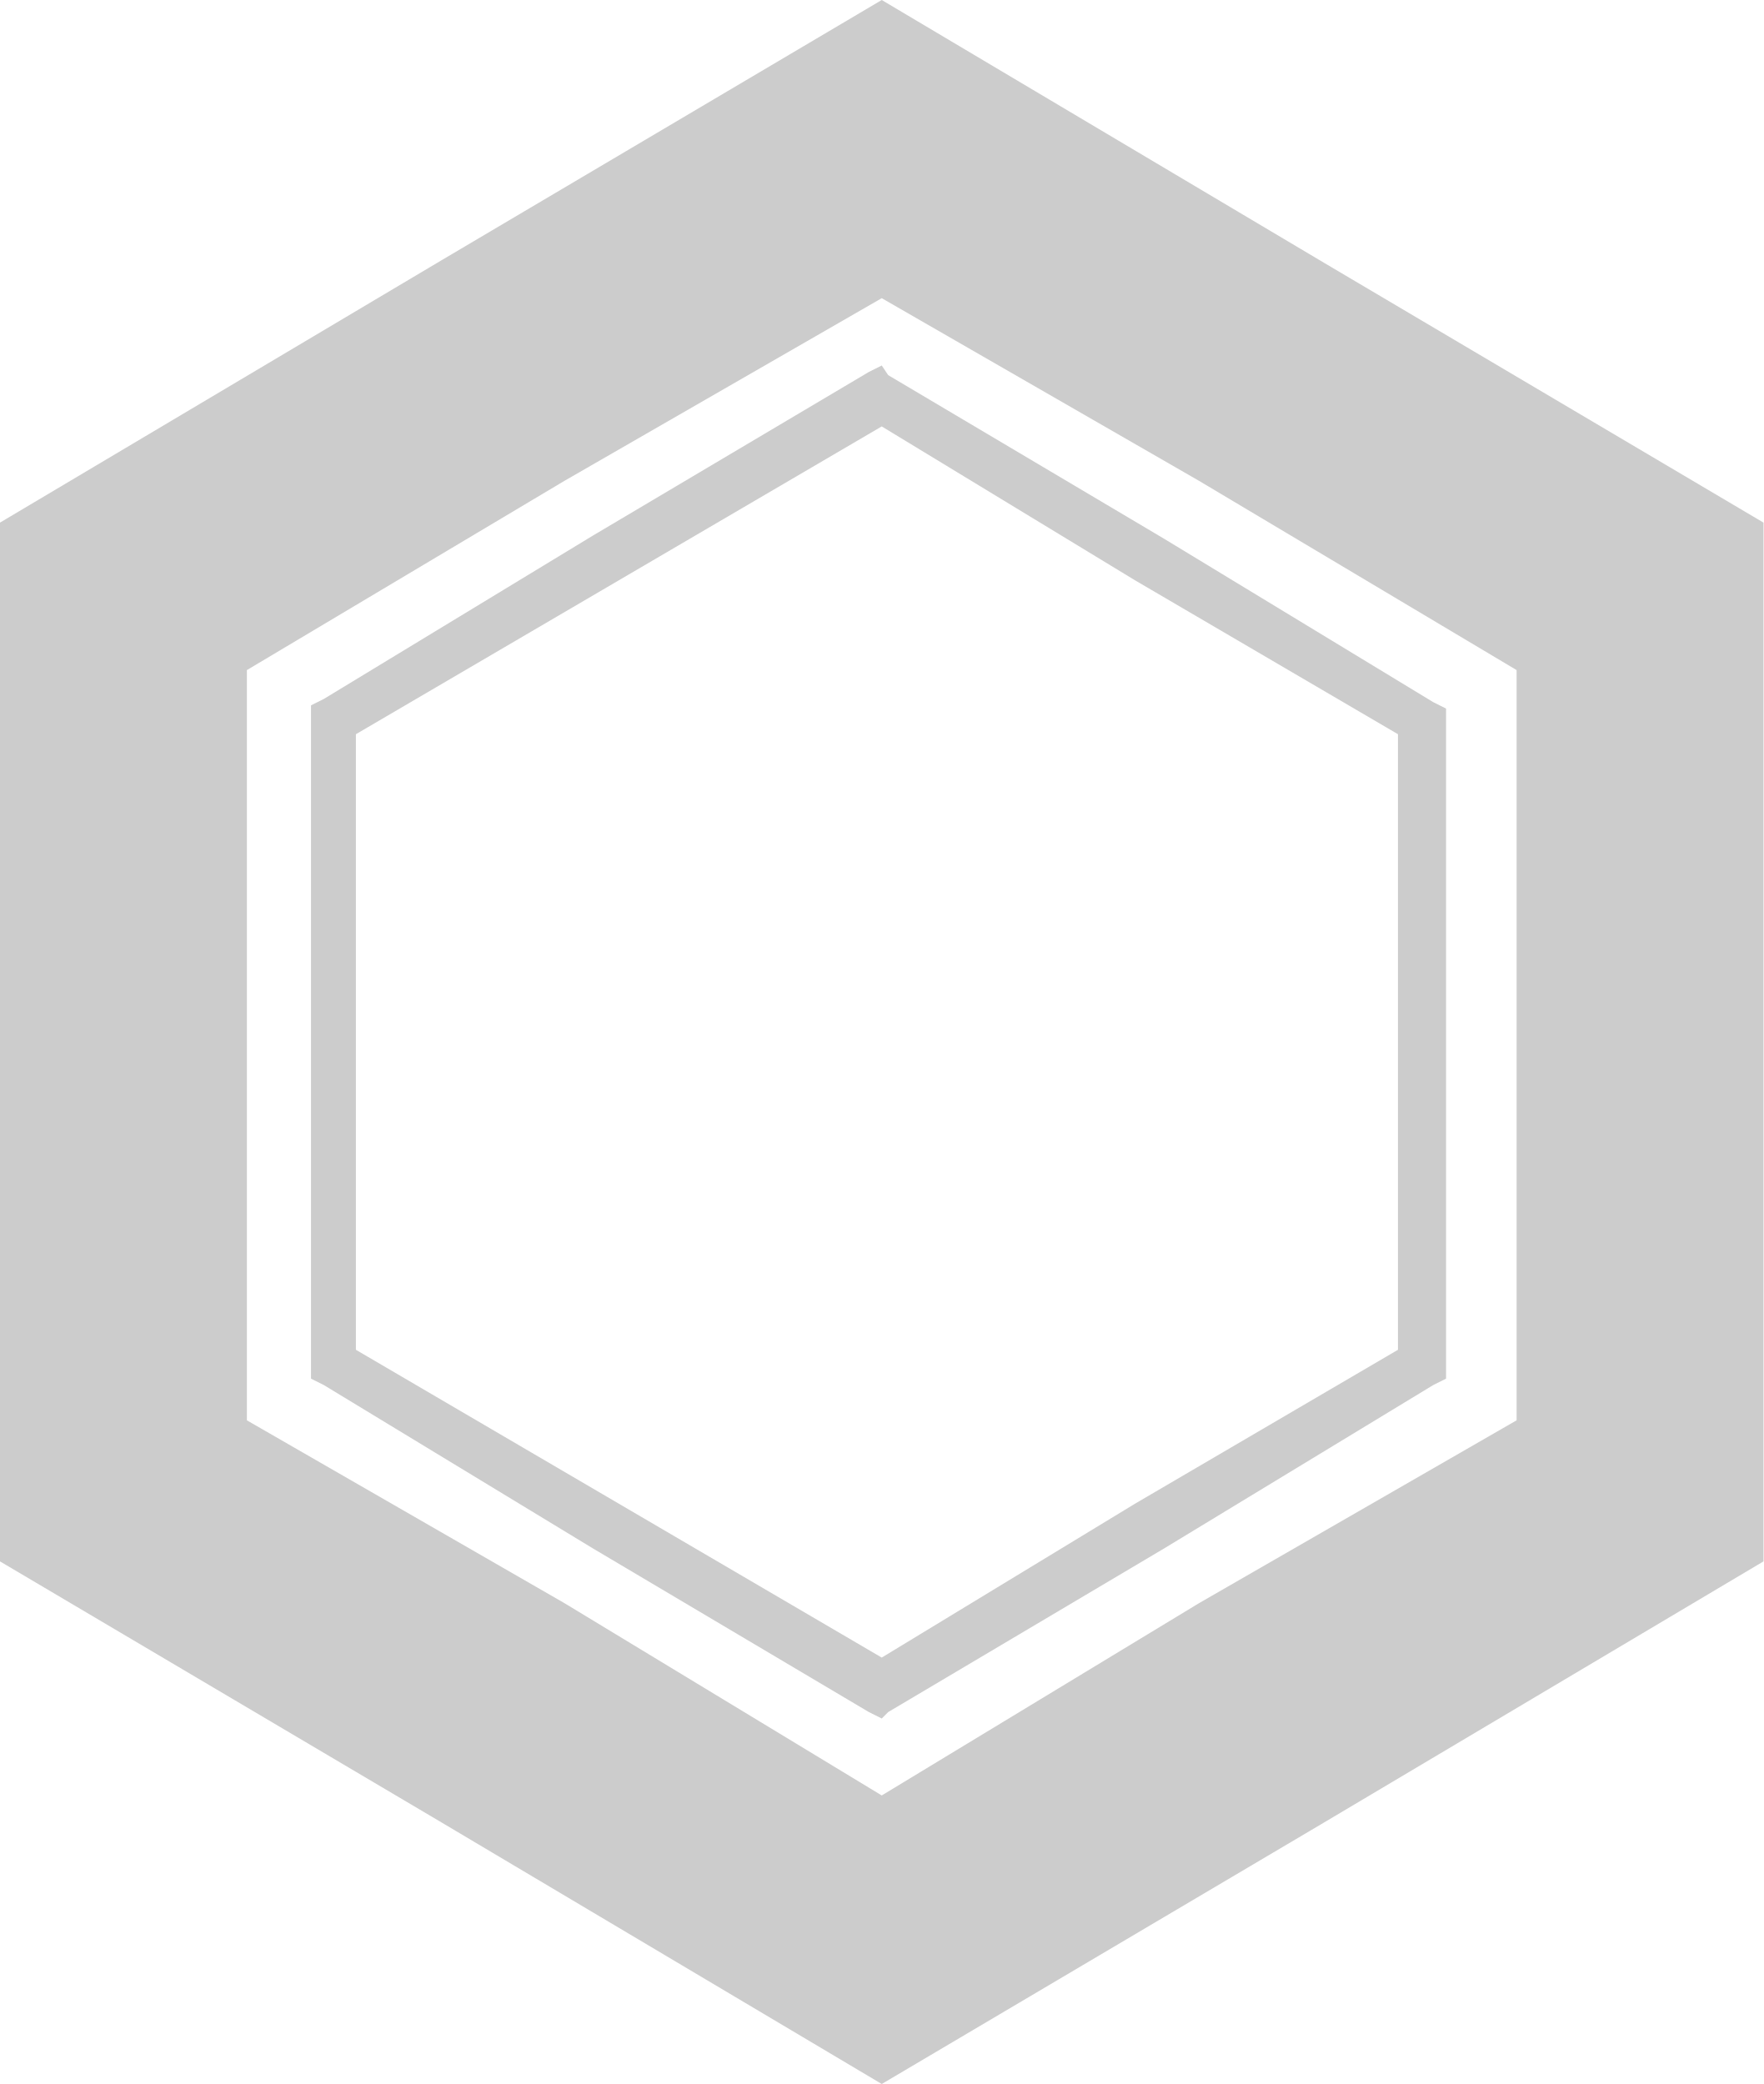
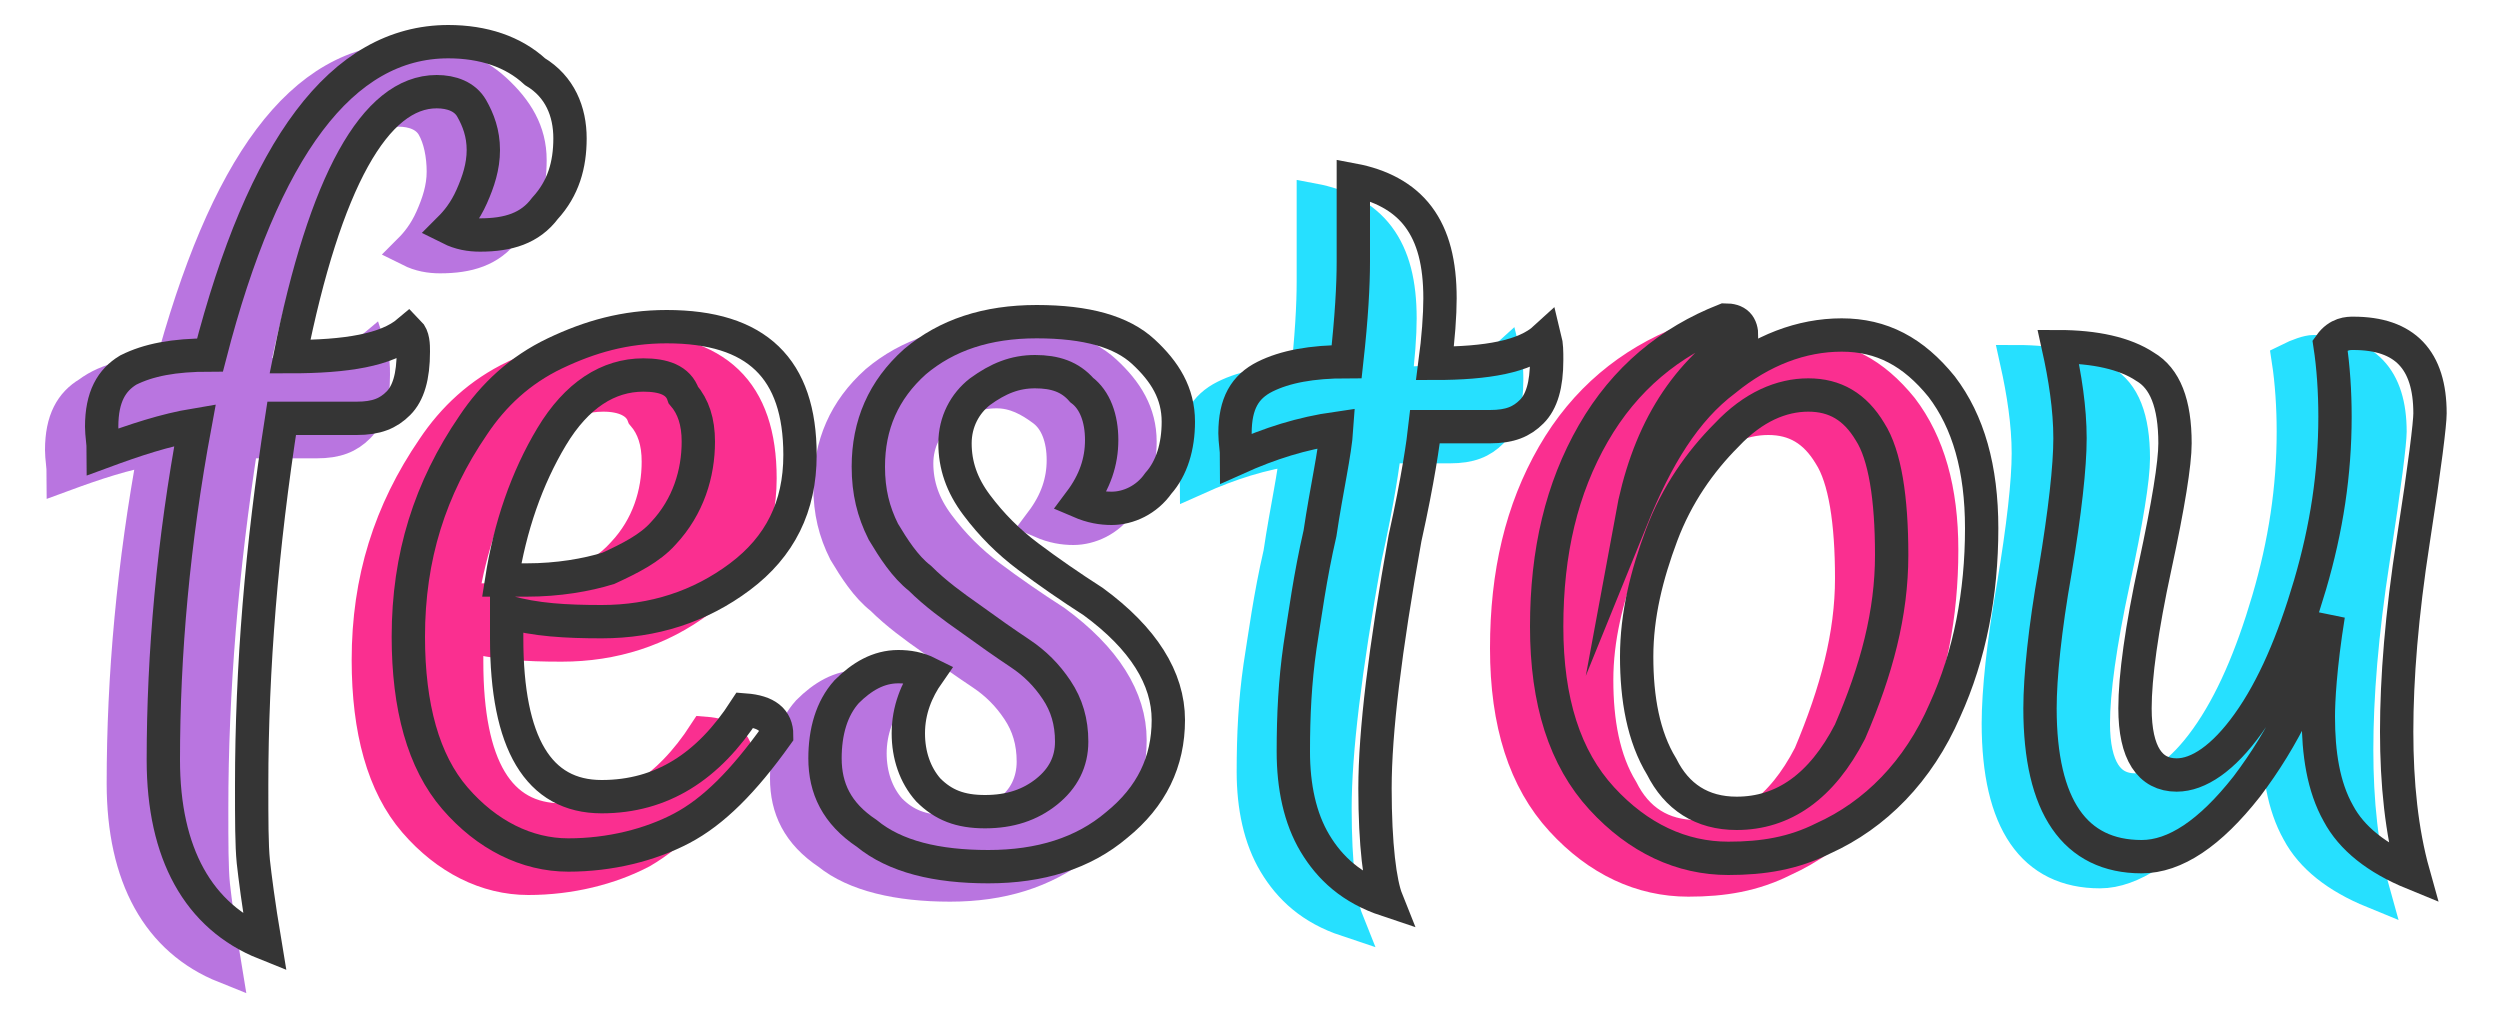
- <svg xmlns="http://www.w3.org/2000/svg" version="1.1" id="Camada_1" x="0px" y="0px" viewBox="0 0 55 65" style="enable-background:new 0 0 55 65;" xml:space="preserve">
+ <svg xmlns="http://www.w3.org/2000/svg" version="1.1" id="Camada_1" x="0px" y="0px" viewBox="0 0 150 61.4" style="enable-background:new 0 0 150 61.4;" xml:space="preserve">
  <style type="text/css">
- 	.st0{fill-rule:evenodd;clip-rule:evenodd;fill:#CCCCCC;}
- 	.st1{fill:#CCCCCC;}
+ 	.st0{opacity:0.85;}
+ 	.st1{fill:#AD5DDB;stroke:#AD5DDB;stroke-width:2;stroke-miterlimit:10;}
+ 	.st2{fill:#F90B7D;stroke:#F90B7D;stroke-width:2;stroke-miterlimit:10;}
+ 	.st3{fill:#00DBFF;stroke:#00DBFF;stroke-width:2;stroke-miterlimit:10;}
+ 	.st4{fill:none;stroke:#353535;stroke-width:2;stroke-miterlimit:10;}
</style>
  <g>
+     <g class="st0">
+       <g>
+         <path class="st1" d="M22.4,22.5c0,1.5-0.3,2.5-0.9,3.1c-0.6,0.6-1.3,0.9-2.5,0.9h-4.5c-1.2,7.7-1.8,15-1.8,22     c0,2.1,0,3.6,0.1,4.6c0.1,0.9,0.3,2.5,0.7,4.9c-4-1.6-6.1-5.4-6.1-11c0-6.4,0.6-13.1,1.9-20.1c-1.8,0.3-3.6,0.9-5.5,1.6     c0-0.6-0.1-1-0.1-1.5c0-1.8,0.6-2.8,1.6-3.4c1.2-0.9,2.8-1.2,4.9-1.2C13.5,10,18.1,3.6,24.5,3.6c2.1,0,3.9,0.6,5.2,1.8     c1.3,1.2,2.1,2.5,2.1,4.2s-0.4,3-1.5,4.2c-0.9,1.2-2.2,1.6-3.9,1.6c-0.6,0-1.2-0.1-1.8-0.4c0.4-0.4,0.9-1,1.3-1.9     c0.4-0.9,0.7-1.8,0.7-2.8S26.4,8.3,26,7.6c-0.4-0.7-1.2-1-2.1-1c-3.7,0-6.7,5.4-8.8,15.9c3.4,0,5.8-0.4,7.1-1.5     C22.4,21.6,22.4,22,22.4,22.5z" />
+       </g>
+       <g>
+         <path class="st2" d="M38.5,51.1c-1.9,1-4.3,1.6-6.8,1.6c-2.5,0-4.9-1.2-6.8-3.4c-1.9-2.2-2.8-5.5-2.8-9.7c0-4.8,1.3-8.9,3.9-12.7     c1.2-1.8,2.8-3.3,4.9-4.3c2.1-1,4.2-1.6,6.7-1.6c5.4,0,8,2.5,8,7.7c0,3.1-1.2,5.5-3.6,7.3c-2.4,1.8-5.2,2.7-8.3,2.7     c-2.1,0-4-0.1-5.7-0.6c0,0.3,0,0.9,0,1.6c0,6.3,1.9,9.5,5.7,9.5c3.6,0,6.4-1.8,8.6-5.2c1.3,0.1,1.9,0.6,1.9,1.5     C42.2,48.1,40.4,50,38.5,51.1z M36.2,23.7c-2.1,0-4,1.2-5.5,3.7c-1.5,2.5-2.5,5.4-3,8.6h1.5c1.9,0,3.6-0.3,4.9-0.7     c1.3-0.4,2.5-1.2,3.3-2.1c1.5-1.6,2.1-3.6,2.1-5.5c0-1.2-0.3-2.1-0.9-2.8C38.3,24.1,37.4,23.7,36.2,23.7z" />
+       </g>
+       <g>
+         <path class="st1" d="M59.8,23.5c-1.2,0-2.2,0.4-3.3,1.2c-0.9,0.7-1.5,1.8-1.5,3.1s0.4,2.5,1.3,3.7c0.9,1.2,1.9,2.2,3.1,3.1     s2.5,1.8,3.9,2.7c3,2.2,4.5,4.6,4.5,7.1s-1,4.6-3.1,6.3c-2.1,1.6-4.6,2.4-7.7,2.4s-5.7-0.6-7.3-1.9c-1.8-1.2-2.5-2.7-2.5-4.5     c0-1.6,0.4-3,1.3-4c0.9-0.9,1.9-1.5,3.1-1.5c0.6,0,1.2,0.1,1.8,0.4c-0.7,1-1.2,2.2-1.2,3.6c0,1.3,0.4,2.5,1.2,3.4     c0.9,0.9,1.9,1.3,3.4,1.3c1.5,0,2.7-0.4,3.7-1.2c1-0.7,1.5-1.8,1.5-3s-0.3-2.2-0.9-3.1c-0.6-0.9-1.3-1.6-2.2-2.2     c-0.9-0.6-1.9-1.3-3-2.1c-1-0.7-2.1-1.5-3-2.4c-0.9-0.7-1.6-1.8-2.2-2.8c-0.6-1.2-0.9-2.4-0.9-3.9c0-2.5,0.9-4.6,2.8-6.3     c1.9-1.6,4.3-2.4,7.3-2.4s5.1,0.6,6.4,1.8c1.3,1.2,2.1,2.5,2.1,4.2c0,1.5-0.4,2.8-1.2,3.7c-0.7,1-1.8,1.5-2.8,1.5     c-0.6,0-1.2-0.1-1.9-0.4c0.9-1.2,1.3-2.4,1.3-3.7c0-1.3-0.4-2.4-1.2-3C61.8,24,60.9,23.5,59.8,23.5z" />
+       </g>
+       <g>
+         <path class="st3" d="M90.4,22.8c0,1.5-0.3,2.5-0.9,3.1c-0.6,0.6-1.3,0.9-2.5,0.9h-3.9c-0.1,0.9-0.4,3.1-1.2,6.7     c-1.2,6.7-1.8,11.6-1.8,15c0,3.4,0.3,5.7,0.7,6.7c-2.1-0.7-3.4-1.9-4.3-3.4c-0.9-1.5-1.3-3.4-1.3-5.5c0-2.2,0.1-4.2,0.4-6.3     c0.3-1.9,0.6-4.2,1.2-6.8c0.4-2.7,0.9-4.8,1-6.3c-2.1,0.3-4,0.9-6,1.8c0-0.6-0.1-1-0.1-1.5c0-1.8,0.6-2.8,1.8-3.4     c1.2-0.6,2.8-0.9,4.9-0.9c0.3-2.7,0.4-4.6,0.4-6c0-1.3,0-2.4,0-3.1c0-0.7,0-1.3,0-1.8c1.6,0.3,3,1,3.9,2.2     c0.9,1.2,1.3,2.8,1.3,4.9c0,1-0.1,2.4-0.3,3.9c3.1,0,5.4-0.4,6.6-1.5C90.4,21.9,90.4,22.5,90.4,22.8z" />
+       </g>
+       <g>
+         <path class="st2" d="M101.1,24.1c2.2-1.8,4.6-2.7,7-2.7c2.4,0,4.3,1,6,3.1c1.6,2.1,2.4,4.9,2.4,8.5c0,3.9-0.7,7.6-2.2,10.9     c-1.6,3.7-4.2,6.3-7.3,7.7c-1.8,0.9-3.6,1.2-5.7,1.2c-2.8,0-5.4-1.2-7.6-3.6c-2.2-2.4-3.3-5.8-3.3-10.3s0.9-8.3,2.8-11.6     s4.6-5.5,7.9-6.8c0.7,0,1,0.3,1,1c-3.6,2.4-5.7,6-6.6,10.9C97,28.7,98.8,25.9,101.1,24.1z M111.1,34.7c0-3.4-0.4-6-1.3-7.4     c-0.9-1.5-2.1-2.2-3.7-2.2c-1.6,0-3.3,0.7-4.9,2.4c-1.6,1.6-3,3.6-3.9,6c-0.9,2.4-1.5,4.8-1.5,7.3s0.4,4.8,1.5,6.6     c0.9,1.8,2.4,2.8,4.5,2.8c2.8,0,5.1-1.6,6.8-4.9C110.2,41.5,111.1,38.1,111.1,34.7z" />
+       </g>
+       <g>
+         <path class="st3" d="M138.8,21.1c3.1,0,4.6,1.6,4.6,4.8c0,0.6-0.3,3.1-1,7.6s-1,8.3-1,11.5c0,3.1,0.3,6,1,8.5     c-2.2-0.9-3.7-2.1-4.5-3.6c-0.9-1.6-1.2-3.6-1.2-5.8c0-0.9,0.1-3,0.6-6.1c-1,4-2.7,7.4-4.9,10.3c-2.4,2.5-4.5,4-6.4,4     c-4,0-6.1-3-6.1-8.9c0-1.9,0.3-4.8,0.9-8.2c0.6-3.6,0.9-6.3,0.9-8c0-1.8-0.3-3.7-0.7-5.5c2.2,0,4,0.4,5.2,1.2     c1.2,0.7,1.8,2.2,1.8,4.6c0,1.2-0.4,3.7-1.2,7.4s-1.2,6.6-1.2,8.5c0,2.7,0.9,4,2.5,4c1.3,0,2.8-1,4.3-3.1s2.7-4.9,3.7-8.3     s1.5-6.7,1.5-10.1c0-1.5-0.1-3-0.3-4.3C137.9,21.3,138.5,21.1,138.8,21.1z" />
+       </g>
+     </g>
    <g>
-       <path class="st0" d="M27.5,0l13.8,8.2L55,16.3v16.3v16.1l-13.8,8.2L27.5,65l-13.8-8.2L0,48.7V32.6V16.3l13.8-8.2L27.5,0z     M27.5,9.3l9.9,5.7l9.9,5.9v11.7v11.7L37.4,50L27.5,56L17.6,50l-9.9-5.7V32.6V20.9l9.9-5.9L27.5,9.3z" />
-       <path class="st1" d="M27.7,11.7l8.6,5.1l0,0l8.4,5.1l0.4,0.2v0.4v10.1v9.9V43l-0.4,0.2l-8.4,5.1l0,0l-8.6,5.1l-0.2,0.2l-0.4-0.2    l-8.6-5.1l0,0l-8.4-5.1L9.7,43v-0.4v-9.9V22.5V22l0.4-0.2l8.4-5.1l0,0l8.6-5.1l0.4-0.2L27.7,11.7z M35.4,18.1l-7.9-4.8l-8.2,4.8    l0,0l-8.2,4.8v9.7v9.5l8.2,4.8l0,0l8.2,4.8l7.9-4.8l0,0l8.2-4.8v-9.5v-9.7L35.4,18.1L35.4,18.1z" />
+       <g>
+         <path class="st4" d="M24.8,21.1c0,1.5-0.3,2.5-0.9,3.1c-0.6,0.6-1.3,0.9-2.5,0.9h-4.5c-1.2,7.7-1.8,15-1.8,22     c0,2.1,0,3.6,0.1,4.6c0.1,0.9,0.3,2.5,0.7,4.9c-4-1.6-6.1-5.4-6.1-11c0-6.4,0.6-13.1,1.9-20.1c-1.8,0.3-3.6,0.9-5.5,1.6     c0-0.6-0.1-1-0.1-1.5c0-1.8,0.6-2.8,1.6-3.4c1.2-0.6,2.7-0.9,4.9-0.9C15.8,8.9,20.5,2.5,26.9,2.5c2.1,0,3.9,0.6,5.2,1.8     c1.5,0.9,2.1,2.4,2.1,4s-0.4,3-1.5,4.2c-0.9,1.2-2.2,1.6-3.9,1.6c-0.6,0-1.2-0.1-1.8-0.4c0.4-0.4,0.9-1,1.3-1.9     c0.4-0.9,0.7-1.8,0.7-2.8s-0.3-1.8-0.7-2.5c-0.4-0.7-1.2-1-2.1-1c-3.7,0-6.7,5.4-8.8,15.9c3.4,0,5.8-0.4,7.1-1.5     C24.8,20.2,24.8,20.7,24.8,21.1z" />
+       </g>
+       <g>
+         <path class="st4" d="M40.9,49.7c-1.9,1-4.3,1.6-6.8,1.6s-4.9-1.2-6.8-3.4c-1.9-2.2-2.8-5.5-2.8-9.7c0-4.8,1.3-8.9,3.9-12.7     c1.2-1.8,2.8-3.3,4.9-4.3s4.2-1.6,6.7-1.6c5.4,0,8,2.5,8,7.7c0,3.1-1.2,5.5-3.6,7.3c-2.4,1.8-5.2,2.7-8.3,2.7     c-2.1,0-4-0.1-5.7-0.6c0,0.3,0,0.9,0,1.6c0,6.3,1.9,9.5,5.7,9.5c3.6,0,6.4-1.8,8.6-5.2c1.3,0.1,1.9,0.6,1.9,1.5     C44.6,46.9,42.8,48.7,40.9,49.7z M38.6,22.5c-2.1,0-4,1.2-5.5,3.7c-1.5,2.5-2.5,5.4-3,8.6h1.5c1.9,0,3.6-0.3,4.9-0.7     c1.3-0.6,2.5-1.2,3.3-2.1c1.5-1.6,2.1-3.6,2.1-5.5c0-1.2-0.3-2.1-0.9-2.8C40.7,22.8,39.8,22.5,38.6,22.5z" />
+       </g>
+       <g>
+         <path class="st4" d="M62.1,22.3c-1.2,0-2.2,0.4-3.3,1.2c-0.9,0.7-1.5,1.8-1.5,3.1s0.4,2.5,1.3,3.7c0.9,1.2,1.9,2.2,3.1,3.1     c1.2,0.9,2.5,1.8,3.9,2.7c3,2.2,4.5,4.6,4.5,7.1c0,2.5-1,4.6-3.1,6.3C65,51.2,62.4,52,59.3,52S53.7,51.4,52,50     c-1.8-1.2-2.5-2.7-2.5-4.5c0-1.6,0.4-3,1.3-4c0.9-0.9,1.9-1.5,3.1-1.5c0.6,0,1.2,0.1,1.8,0.4c-0.7,1-1.2,2.2-1.2,3.6     c0,1.3,0.4,2.5,1.2,3.4c0.9,0.9,1.9,1.3,3.4,1.3c1.5,0,2.7-0.4,3.7-1.2s1.5-1.8,1.5-3s-0.3-2.2-0.9-3.1c-0.6-0.9-1.3-1.6-2.2-2.2     c-0.9-0.6-1.9-1.3-3-2.1c-1-0.7-2.1-1.5-3-2.4c-0.9-0.7-1.6-1.8-2.2-2.8c-0.6-1.2-0.9-2.4-0.9-3.9c0-2.5,0.9-4.6,2.8-6.3     c1.9-1.6,4.3-2.4,7.3-2.4c3,0,5.1,0.6,6.4,1.8c1.3,1.2,2.1,2.5,2.1,4.2c0,1.5-0.4,2.8-1.2,3.7c-0.7,1-1.8,1.5-2.8,1.5     c-0.6,0-1.2-0.1-1.9-0.4c0.9-1.2,1.3-2.4,1.3-3.7s-0.4-2.4-1.2-3C64.2,22.6,63.3,22.3,62.1,22.3z" />
+       </g>
+       <g>
+         <path class="st4" d="M92.8,21.6c0,1.5-0.3,2.5-0.9,3.1c-0.6,0.6-1.3,0.9-2.5,0.9h-3.9c-0.1,0.9-0.4,3.1-1.2,6.7     c-1.2,6.7-1.8,11.6-1.8,15c0,3.4,0.3,5.7,0.7,6.7c-2.1-0.7-3.4-1.9-4.3-3.4c-0.9-1.5-1.3-3.4-1.3-5.5c0-2.2,0.1-4.2,0.4-6.3     c0.3-1.9,0.6-4.2,1.2-6.8c0.4-2.7,0.9-4.8,1-6.3c-2.1,0.3-4,0.9-6,1.8c0-0.6-0.1-1-0.1-1.5c0-1.8,0.6-2.8,1.8-3.4     c1.2-0.6,2.8-0.9,4.9-0.9c0.3-2.7,0.4-4.6,0.4-6s0-2.4,0-3.1c0-0.7,0-1.3,0-1.8c1.6,0.3,3,1,3.9,2.2c0.9,1.2,1.3,2.8,1.3,4.9     c0,1-0.1,2.4-0.3,3.9c3.1,0,5.4-0.4,6.6-1.5C92.8,20.7,92.8,21.1,92.8,21.6z" />
+       </g>
+       <g>
+         <path class="st4" d="M103.5,22.8c2.2-1.8,4.6-2.7,7-2.7c2.4,0,4.3,1,6,3.1c1.6,2.1,2.4,4.9,2.4,8.5c0,3.9-0.7,7.6-2.2,10.9     c-1.6,3.7-4.2,6.3-7.3,7.7c-1.8,0.9-3.6,1.2-5.7,1.2c-2.8,0-5.4-1.2-7.6-3.6c-2.2-2.4-3.3-5.8-3.3-10.3s0.9-8.3,2.8-11.6     s4.6-5.5,7.9-6.8c0.7,0,1,0.3,1,1c-3.6,2.4-5.7,6-6.6,10.9C99.4,27.4,101.1,24.6,103.5,22.8z M113.5,33.3c0-3.4-0.4-6-1.3-7.4     c-0.9-1.5-2.1-2.2-3.7-2.2s-3.3,0.7-4.9,2.4c-1.6,1.6-3,3.6-3.9,6c-0.9,2.4-1.5,4.8-1.5,7.3s0.4,4.8,1.5,6.6     c0.9,1.8,2.4,2.8,4.5,2.8c2.8,0,5.1-1.6,6.8-4.9C112.6,40.2,113.5,36.8,113.5,33.3z" />
+       </g>
+       <g>
+         <path class="st4" d="M141.2,20c3.1,0,4.6,1.6,4.6,4.8c0,0.6-0.3,3.1-1,7.6c-0.7,4.5-1,8.3-1,11.5c0,3.1,0.3,6,1,8.5     c-2.2-0.9-3.7-2.1-4.5-3.6c-0.9-1.6-1.2-3.6-1.2-5.8c0-0.9,0.1-3,0.6-6.1c-1,4-2.7,7.4-4.9,10.3c-2.2,2.8-4.3,4.2-6.3,4.2     c-4,0-6.1-3-6.1-8.9c0-1.9,0.3-4.8,0.9-8.2c0.6-3.6,0.9-6.3,0.9-8c0-1.8-0.3-3.7-0.7-5.5c2.2,0,4,0.4,5.2,1.2     c1.2,0.7,1.8,2.2,1.8,4.6c0,1.2-0.4,3.7-1.2,7.4s-1.2,6.6-1.2,8.5c0,2.7,0.9,4,2.5,4c1.3,0,2.8-1,4.3-3.1s2.7-4.9,3.7-8.3     s1.5-6.7,1.5-10.1c0-1.5-0.1-3-0.3-4.3C140.3,20,140.9,20,141.2,20z" />
+       </g>
    </g>
  </g>
</svg>
